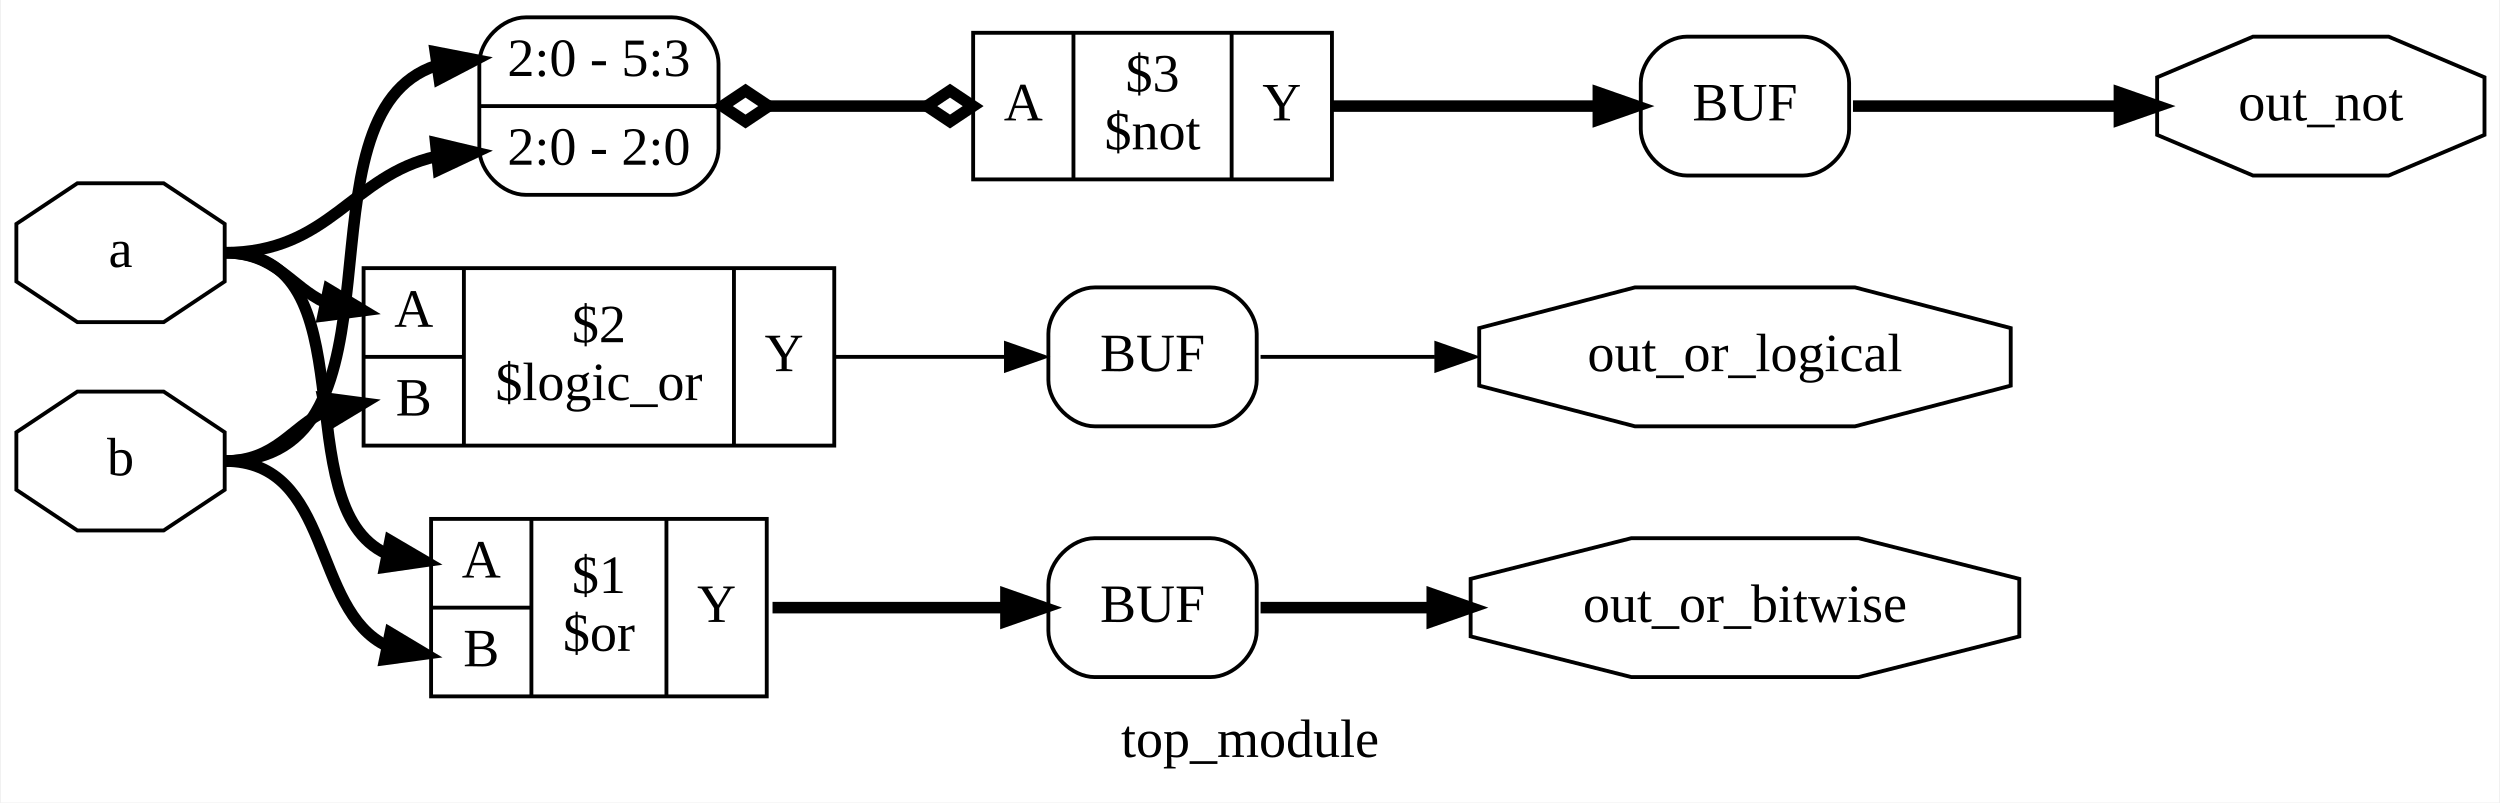
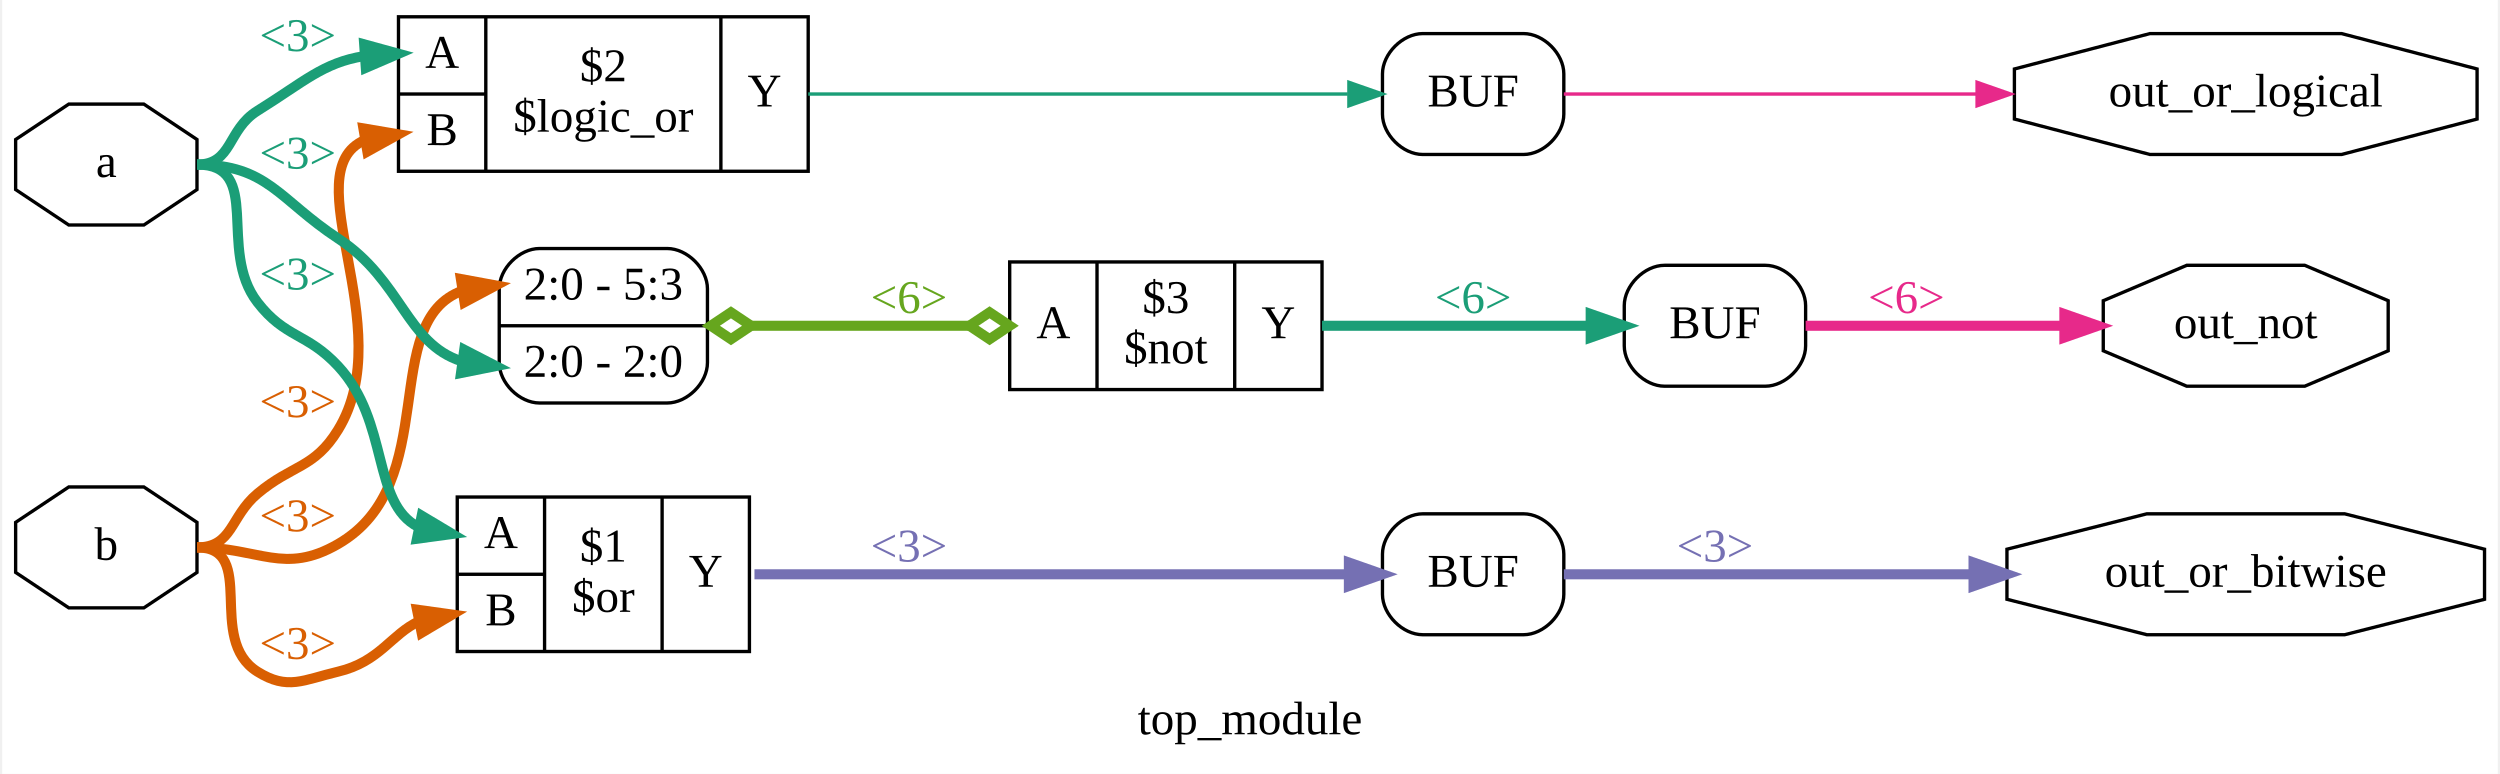
- <svg xmlns="http://www.w3.org/2000/svg" width="648pt" height="208pt" viewBox="0.00 0.00 647.52 208.00">
-   <g id="graph0" class="graph" transform="scale(1 1) rotate(0) translate(4 204)">
-     <polygon fill="white" stroke="transparent" points="-4,4 -4,-204 643.52,-204 643.52,4 -4,4" />
-     <text text-anchor="middle" x="319.76" y="-7.8" font-family="Times New Roman,serif" font-size="14.00">top_module</text>
+ <svg xmlns="http://www.w3.org/2000/svg" width="743pt" height="230pt" viewBox="0.00 0.00 743.11 230.44">
+   <g id="graph0" class="graph" transform="scale(1 1) rotate(0) translate(4 226.44)">
+     <polygon fill="white" stroke="transparent" points="-4,4 -4,-226.44 739.11,-226.44 739.11,4 -4,4" />
+     <text text-anchor="middle" x="367.55" y="-7.8" font-family="Times New Roman,serif" font-size="14.00">top_module</text>
    <g id="node1" class="node">
-       <polygon fill="none" stroke="black" points="639.74,-169.04 639.74,-183.96 614.89,-194.5 579.74,-194.5 554.89,-183.96 554.89,-169.04 579.74,-158.5 614.89,-158.5 639.74,-169.04" />
-       <text text-anchor="middle" x="597.32" y="-172.8" font-family="Times New Roman,serif" font-size="14.00">out_not</text>
+       <polygon fill="none" stroke="black" points="706.47,-121.99 706.47,-136.9 681.62,-147.44 646.48,-147.44 621.63,-136.9 621.63,-121.99 646.48,-111.44 681.62,-111.44 706.47,-121.99" />
+       <text text-anchor="middle" x="664.05" y="-125.74" font-family="Times New Roman,serif" font-size="14.00">out_not</text>
    </g>
    <g id="node2" class="node">
-       <polygon fill="none" stroke="black" points="516.94,-104.04 516.94,-118.96 476.59,-129.5 419.52,-129.5 379.17,-118.96 379.17,-104.04 419.52,-93.5 476.59,-93.5 516.94,-104.04" />
-       <text text-anchor="middle" x="448.05" y="-107.8" font-family="Times New Roman,serif" font-size="14.00">out_or_logical</text>
+       <polygon fill="none" stroke="black" points="732.94,-190.99 732.94,-205.9 692.59,-216.44 635.52,-216.44 595.17,-205.9 595.17,-190.99 635.52,-180.44 692.59,-180.44 732.94,-190.99" />
+       <text text-anchor="middle" x="664.05" y="-194.74" font-family="Times New Roman,serif" font-size="14.00">out_or_logical</text>
    </g>
    <g id="node3" class="node">
-       <polygon fill="none" stroke="black" points="519.16,-39.04 519.16,-53.96 477.51,-64.5 418.6,-64.5 376.95,-53.96 376.95,-39.04 418.6,-28.5 477.51,-28.5 519.16,-39.04" />
-       <text text-anchor="middle" x="448.05" y="-42.8" font-family="Times New Roman,serif" font-size="14.00">out_or_bitwise</text>
+       <polygon fill="none" stroke="black" points="735.16,-47.99 735.16,-62.9 693.51,-73.44 634.6,-73.44 592.95,-62.9 592.95,-47.99 634.6,-37.44 693.51,-37.44 735.16,-47.99" />
+       <text text-anchor="middle" x="664.05" y="-51.74" font-family="Times New Roman,serif" font-size="14.00">out_or_bitwise</text>
    </g>
    <g id="node4" class="node">
-       <polygon fill="none" stroke="black" points="54,-77.04 54,-91.96 38.18,-102.5 15.82,-102.5 0,-91.96 0,-77.04 15.82,-66.5 38.18,-66.5 54,-77.04" />
-       <text text-anchor="middle" x="27" y="-80.8" font-family="Times New Roman,serif" font-size="14.00">b</text>
+       <polygon fill="none" stroke="black" points="54,-55.99 54,-70.9 38.18,-81.44 15.82,-81.44 0,-70.9 0,-55.99 15.82,-45.44 38.18,-45.44 54,-55.99" />
+       <text text-anchor="middle" x="27" y="-59.74" font-family="Times New Roman,serif" font-size="14.00">b</text>
    </g>
    <g id="node7" class="node">
-       <path fill="none" stroke="black" d="M132,-153.5C132,-153.5 170,-153.5 170,-153.5 176,-153.5 182,-159.5 182,-165.5 182,-165.5 182,-187.5 182,-187.5 182,-193.5 176,-199.5 170,-199.5 170,-199.5 132,-199.5 132,-199.5 126,-199.5 120,-193.5 120,-187.5 120,-187.5 120,-165.5 120,-165.5 120,-159.5 126,-153.5 132,-153.5" />
-       <text text-anchor="middle" x="151" y="-184.3" font-family="Times New Roman,serif" font-size="14.00">2:0 - 5:3</text>
-       <polyline fill="none" stroke="black" points="120,-176.5 182,-176.5 " />
-       <text text-anchor="middle" x="151" y="-161.3" font-family="Times New Roman,serif" font-size="14.00">2:0 - 2:0</text>
+       <path fill="none" stroke="black" d="M156,-106.44C156,-106.44 194,-106.44 194,-106.44 200,-106.44 206,-112.44 206,-118.44 206,-118.44 206,-140.44 206,-140.44 206,-146.44 200,-152.44 194,-152.44 194,-152.44 156,-152.44 156,-152.44 150,-152.44 144,-146.44 144,-140.44 144,-140.44 144,-118.44 144,-118.44 144,-112.44 150,-106.44 156,-106.44" />
+       <text text-anchor="middle" x="175" y="-137.24" font-family="Times New Roman,serif" font-size="14.00">2:0 - 5:3</text>
+       <polyline fill="none" stroke="black" points="144,-129.44 206,-129.44 " />
+       <text text-anchor="middle" x="175" y="-114.24" font-family="Times New Roman,serif" font-size="14.00">2:0 - 2:0</text>
    </g>
    <g id="edge10" class="edge">
-       <path fill="none" stroke="black" stroke-width="3" d="M54,-84.5C104.67,-84.5 70.2,-174.39 108.9,-187.03" />
-       <polygon fill="black" stroke="black" stroke-width="3" points="108.6,-190.52 119,-188.5 109.61,-183.6 108.6,-190.52" />
+       <path fill="none" stroke="#d95f02" stroke-width="3" d="M54,-63.44C72.67,-63.44 79.83,-55.11 96,-64.44 127.34,-82.52 107.74,-130.67 133.08,-139.9" />
+       <polygon fill="#d95f02" stroke="#d95f02" stroke-width="3" points="132.58,-143.36 143,-141.44 133.66,-136.45 132.58,-143.36" />
+       <text text-anchor="middle" x="84" y="-68.24" font-family="Times New Roman,serif" font-size="14.00" fill="#d95f02">&lt;3&gt;</text>
    </g>
    <g id="node8" class="node">
-       <polygon fill="none" stroke="black" points="90,-88.5 90,-134.5 212,-134.5 212,-88.5 90,-88.5" />
-       <text text-anchor="middle" x="103" y="-119.3" font-family="Times New Roman,serif" font-size="14.00">A</text>
-       <polyline fill="none" stroke="black" points="90,-111.5 116,-111.5 " />
-       <text text-anchor="middle" x="103" y="-96.3" font-family="Times New Roman,serif" font-size="14.00">B</text>
-       <polyline fill="none" stroke="black" points="116,-88.5 116,-134.5 " />
-       <text text-anchor="middle" x="151" y="-115.3" font-family="Times New Roman,serif" font-size="14.00">$2</text>
-       <text text-anchor="middle" x="151" y="-100.3" font-family="Times New Roman,serif" font-size="14.00">$logic_or</text>
-       <polyline fill="none" stroke="black" points="186,-88.5 186,-134.5 " />
-       <text text-anchor="middle" x="199" y="-107.8" font-family="Times New Roman,serif" font-size="14.00">Y</text>
+       <polygon fill="none" stroke="black" points="114,-175.44 114,-221.44 236,-221.44 236,-175.44 114,-175.44" />
+       <text text-anchor="middle" x="127" y="-206.24" font-family="Times New Roman,serif" font-size="14.00">A</text>
+       <polyline fill="none" stroke="black" points="114,-198.44 140,-198.44 " />
+       <text text-anchor="middle" x="127" y="-183.24" font-family="Times New Roman,serif" font-size="14.00">B</text>
+       <polyline fill="none" stroke="black" points="140,-175.44 140,-221.44 " />
+       <text text-anchor="middle" x="175" y="-202.24" font-family="Times New Roman,serif" font-size="14.00">$2</text>
+       <text text-anchor="middle" x="175" y="-187.24" font-family="Times New Roman,serif" font-size="14.00">$logic_or</text>
+       <polyline fill="none" stroke="black" points="210,-175.44 210,-221.44 " />
+       <text text-anchor="middle" x="223" y="-194.74" font-family="Times New Roman,serif" font-size="14.00">Y</text>
    </g>
    <g id="edge8" class="edge">
-       <path fill="none" stroke="black" stroke-width="3" d="M54,-84.5C67.27,-84.5 71.16,-93.29 80.04,-97.41" />
-       <polygon fill="black" stroke="black" stroke-width="3" points="79.49,-100.88 90,-99.5 80.93,-94.03 79.49,-100.88" />
+       <path fill="none" stroke="#d95f02" stroke-width="3" d="M54,-63.44C64.7,-63.44 63.8,-72.56 72,-79.44 82.42,-88.19 88.87,-86.85 96,-98.44 114.71,-128.86 82.41,-175.27 103.96,-184.73" />
+       <polygon fill="#d95f02" stroke="#d95f02" stroke-width="3" points="103.55,-188.21 114,-186.44 104.73,-181.31 103.55,-188.21" />
+       <text text-anchor="middle" x="84" y="-102.24" font-family="Times New Roman,serif" font-size="14.00" fill="#d95f02">&lt;3&gt;</text>
    </g>
    <g id="node9" class="node">
-       <polygon fill="none" stroke="black" points="107.5,-23.5 107.5,-69.5 194.5,-69.5 194.5,-23.5 107.5,-23.5" />
-       <text text-anchor="middle" x="120.5" y="-54.3" font-family="Times New Roman,serif" font-size="14.00">A</text>
-       <polyline fill="none" stroke="black" points="107.5,-46.5 133.5,-46.5 " />
-       <text text-anchor="middle" x="120.5" y="-31.3" font-family="Times New Roman,serif" font-size="14.00">B</text>
-       <polyline fill="none" stroke="black" points="133.5,-23.5 133.5,-69.5 " />
-       <text text-anchor="middle" x="151" y="-50.3" font-family="Times New Roman,serif" font-size="14.00">$1</text>
-       <text text-anchor="middle" x="151" y="-35.3" font-family="Times New Roman,serif" font-size="14.00">$or</text>
-       <polyline fill="none" stroke="black" points="168.5,-23.5 168.5,-69.5 " />
-       <text text-anchor="middle" x="181.5" y="-42.8" font-family="Times New Roman,serif" font-size="14.00">Y</text>
+       <polygon fill="none" stroke="black" points="131.5,-32.44 131.5,-78.44 218.5,-78.44 218.5,-32.44 131.5,-32.44" />
+       <text text-anchor="middle" x="144.5" y="-63.24" font-family="Times New Roman,serif" font-size="14.00">A</text>
+       <polyline fill="none" stroke="black" points="131.5,-55.44 157.5,-55.44 " />
+       <text text-anchor="middle" x="144.5" y="-40.24" font-family="Times New Roman,serif" font-size="14.00">B</text>
+       <polyline fill="none" stroke="black" points="157.5,-32.44 157.5,-78.44 " />
+       <text text-anchor="middle" x="175" y="-59.24" font-family="Times New Roman,serif" font-size="14.00">$1</text>
+       <text text-anchor="middle" x="175" y="-44.24" font-family="Times New Roman,serif" font-size="14.00">$or</text>
+       <polyline fill="none" stroke="black" points="192.5,-32.44 192.5,-78.44 " />
+       <text text-anchor="middle" x="205.5" y="-51.74" font-family="Times New Roman,serif" font-size="14.00">Y</text>
    </g>
    <g id="edge9" class="edge">
-       <path fill="none" stroke="black" stroke-width="3" d="M54,-84.5C82.18,-84.5 76.23,-45.88 96.14,-36.52" />
-       <polygon fill="black" stroke="black" stroke-width="3" points="96.91,-39.94 106,-34.5 95.5,-33.08 96.91,-39.94" />
+       <path fill="none" stroke="#d95f02" stroke-width="3" d="M54,-63.44C72.29,-63.44 56.5,-36.14 72,-26.44 81.04,-20.78 85.62,-23.99 96,-26.44 108.46,-29.38 111.86,-37.63 120.13,-41.45" />
+       <polygon fill="#d95f02" stroke="#d95f02" stroke-width="3" points="119.51,-44.9 130,-43.44 120.89,-38.03 119.51,-44.9" />
+       <text text-anchor="middle" x="84" y="-30.24" font-family="Times New Roman,serif" font-size="14.00" fill="#d95f02">&lt;3&gt;</text>
    </g>
    <g id="node5" class="node">
-       <polygon fill="none" stroke="black" points="54,-131.04 54,-145.96 38.18,-156.5 15.82,-156.5 0,-145.96 0,-131.04 15.82,-120.5 38.18,-120.5 54,-131.04" />
-       <text text-anchor="middle" x="27" y="-134.8" font-family="Times New Roman,serif" font-size="14.00">a</text>
+       <polygon fill="none" stroke="black" points="54,-169.99 54,-184.9 38.18,-195.44 15.82,-195.44 0,-184.9 0,-169.99 15.82,-159.44 38.18,-159.44 54,-169.99" />
+       <text text-anchor="middle" x="27" y="-173.74" font-family="Times New Roman,serif" font-size="14.00">a</text>
    </g>
    <g id="edge13" class="edge">
-       <path fill="none" stroke="black" stroke-width="3" d="M54,-138.5C81.35,-138.5 86.8,-158.58 108.84,-163.45" />
-       <polygon fill="black" stroke="black" stroke-width="3" points="108.69,-166.95 119,-164.5 109.41,-159.99 108.69,-166.95" />
+       <path fill="none" stroke="#1b9e77" stroke-width="3" d="M54,-177.44C75.07,-177.44 78.39,-167.01 96,-155.44 115.12,-142.88 116.28,-124.16 132.79,-118.87" />
+       <polygon fill="#1b9e77" stroke="#1b9e77" stroke-width="3" points="133.58,-122.3 143,-117.44 132.61,-115.37 133.58,-122.3" />
+       <text text-anchor="middle" x="84" y="-176.24" font-family="Times New Roman,serif" font-size="14.00" fill="#1b9e77">&lt;3&gt;</text>
    </g>
    <g id="edge11" class="edge">
-       <path fill="none" stroke="black" stroke-width="3" d="M54,-138.5C67.27,-138.5 71.16,-129.71 80.04,-125.59" />
-       <polygon fill="black" stroke="black" stroke-width="3" points="80.93,-128.97 90,-123.5 79.49,-122.12 80.93,-128.97" />
+       <path fill="none" stroke="#1b9e77" stroke-width="3" d="M54,-177.44C64.7,-177.44 62.91,-187.8 72,-193.44 85.77,-201.99 91.53,-207.79 103.75,-209.73" />
+       <polygon fill="#1b9e77" stroke="#1b9e77" stroke-width="3" points="103.78,-213.24 114,-210.44 104.27,-206.25 103.78,-213.24" />
+       <text text-anchor="middle" x="84" y="-211.24" font-family="Times New Roman,serif" font-size="14.00" fill="#1b9e77">&lt;3&gt;</text>
    </g>
    <g id="edge12" class="edge">
-       <path fill="none" stroke="black" stroke-width="3" d="M54,-138.5C92.43,-138.5 69.08,-72.8 95.93,-60.48" />
-       <polygon fill="black" stroke="black" stroke-width="3" points="96.86,-63.86 106,-58.5 95.51,-56.99 96.86,-63.86" />
+       <path fill="none" stroke="#1b9e77" stroke-width="3" d="M54,-177.44C73.9,-177.44 59.84,-152.19 72,-136.44 80.31,-125.67 86.73,-127.4 96,-117.44 111.44,-100.84 105.9,-76.66 119.93,-69.51" />
+       <polygon fill="#1b9e77" stroke="#1b9e77" stroke-width="3" points="120.91,-72.88 130,-67.44 119.5,-66.02 120.91,-72.88" />
+       <text text-anchor="middle" x="84" y="-140.24" font-family="Times New Roman,serif" font-size="14.00" fill="#1b9e77">&lt;3&gt;</text>
    </g>
    <g id="node6" class="node">
-       <polygon fill="none" stroke="black" points="248,-157.5 248,-195.5 341,-195.5 341,-157.5 248,-157.5" />
-       <text text-anchor="middle" x="261" y="-172.8" font-family="Times New Roman,serif" font-size="14.00">A</text>
-       <polyline fill="none" stroke="black" points="274,-157.5 274,-195.5 " />
-       <text text-anchor="middle" x="294.5" y="-180.3" font-family="Times New Roman,serif" font-size="14.00">$3</text>
-       <text text-anchor="middle" x="294.5" y="-165.3" font-family="Times New Roman,serif" font-size="14.00">$not</text>
-       <polyline fill="none" stroke="black" points="315,-157.5 315,-195.5 " />
-       <text text-anchor="middle" x="328" y="-172.8" font-family="Times New Roman,serif" font-size="14.00">Y</text>
+       <polygon fill="none" stroke="black" points="296,-110.44 296,-148.44 389,-148.44 389,-110.44 296,-110.44" />
+       <text text-anchor="middle" x="309" y="-125.74" font-family="Times New Roman,serif" font-size="14.00">A</text>
+       <polyline fill="none" stroke="black" points="322,-110.44 322,-148.44 " />
+       <text text-anchor="middle" x="342.5" y="-133.24" font-family="Times New Roman,serif" font-size="14.00">$3</text>
+       <text text-anchor="middle" x="342.5" y="-118.24" font-family="Times New Roman,serif" font-size="14.00">$not</text>
+       <polyline fill="none" stroke="black" points="363,-110.44 363,-148.44 " />
+       <text text-anchor="middle" x="376" y="-125.74" font-family="Times New Roman,serif" font-size="14.00">Y</text>
    </g>
    <g id="node12" class="node">
-       <path fill="none" stroke="black" d="M463.05,-194.5C463.05,-194.5 433.05,-194.5 433.05,-194.5 427.05,-194.5 421.05,-188.5 421.05,-182.5 421.05,-182.5 421.05,-170.5 421.05,-170.5 421.05,-164.5 427.05,-158.5 433.05,-158.5 433.05,-158.5 463.05,-158.5 463.05,-158.5 469.05,-158.5 475.05,-164.5 475.05,-170.5 475.05,-170.5 475.05,-182.5 475.05,-182.5 475.05,-188.5 469.05,-194.5 463.05,-194.5" />
-       <text text-anchor="middle" x="448.05" y="-172.8" font-family="Times New Roman,serif" font-size="14.00">BUF</text>
+       <path fill="none" stroke="black" d="M521,-147.44C521,-147.44 491,-147.44 491,-147.44 485,-147.44 479,-141.44 479,-135.44 479,-135.44 479,-123.44 479,-123.44 479,-117.44 485,-111.44 491,-111.44 491,-111.44 521,-111.44 521,-111.44 527,-111.44 533,-117.44 533,-123.44 533,-123.44 533,-135.44 533,-135.44 533,-141.44 527,-147.44 521,-147.44" />
+       <text text-anchor="middle" x="506" y="-125.74" font-family="Times New Roman,serif" font-size="14.00">BUF</text>
    </g>
    <g id="edge2" class="edge">
-       <path fill="none" stroke="black" stroke-width="3" d="M341,-176.5C372.43,-176.5 382.77,-176.5 409.75,-176.5" />
-       <polygon fill="black" stroke="black" stroke-width="3" points="410.05,-180 420.05,-176.5 410.05,-173 410.05,-180" />
+       <path fill="none" stroke="#1b9e77" stroke-width="3" d="M389,-129.44C425.41,-129.44 436.96,-129.44 468.9,-129.44" />
+       <polygon fill="#1b9e77" stroke="#1b9e77" stroke-width="3" points="469,-132.94 479,-129.44 469,-125.94 469,-132.94" />
+       <text text-anchor="middle" x="434" y="-133.24" font-family="Times New Roman,serif" font-size="14.00" fill="#1b9e77">&lt;6&gt;</text>
    </g>
    <g id="edge1" class="edge">
-       <path fill="none" stroke="black" stroke-width="3" d="M195.12,-176.5C211.01,-176.5 219.9,-176.5 235.74,-176.5" />
-       <polygon fill="none" stroke="black" stroke-width="3" points="195,-176.5 189,-180.5 183,-176.5 189,-172.5 195,-176.5" />
-       <polygon fill="none" stroke="black" stroke-width="3" points="236,-176.5 242,-172.5 248,-176.5 242,-180.5 236,-176.5" />
+       <path fill="none" stroke="#66a61e" stroke-width="3" d="M219.39,-129.44C245.45,-129.44 257.71,-129.44 283.86,-129.44" />
+       <polygon fill="none" stroke="#66a61e" stroke-width="3" points="219,-129.44 213,-133.44 207,-129.44 213,-125.44 219,-129.44" />
+       <polygon fill="none" stroke="#66a61e" stroke-width="3" points="284,-129.44 290,-125.44 296,-129.44 290,-133.44 284,-129.44" />
+       <text text-anchor="middle" x="266" y="-133.24" font-family="Times New Roman,serif" font-size="14.00" fill="#66a61e">&lt;6&gt;</text>
    </g>
    <g id="node11" class="node">
-       <path fill="none" stroke="black" d="M309.5,-129.5C309.5,-129.5 279.5,-129.5 279.5,-129.5 273.5,-129.5 267.5,-123.5 267.5,-117.5 267.5,-117.5 267.5,-105.5 267.5,-105.5 267.5,-99.5 273.5,-93.5 279.5,-93.5 279.5,-93.5 309.5,-93.5 309.5,-93.5 315.5,-93.5 321.5,-99.5 321.5,-105.5 321.5,-105.5 321.5,-117.5 321.5,-117.5 321.5,-123.5 315.5,-129.5 309.5,-129.5" />
-       <text text-anchor="middle" x="294.5" y="-107.8" font-family="Times New Roman,serif" font-size="14.00">BUF</text>
+       <path fill="none" stroke="black" d="M449,-216.44C449,-216.44 419,-216.44 419,-216.44 413,-216.44 407,-210.44 407,-204.44 407,-204.44 407,-192.44 407,-192.44 407,-186.44 413,-180.44 419,-180.44 419,-180.44 449,-180.44 449,-180.44 455,-180.44 461,-186.44 461,-192.44 461,-192.44 461,-204.44 461,-204.44 461,-210.44 455,-216.44 449,-216.44" />
+       <text text-anchor="middle" x="434" y="-194.74" font-family="Times New Roman,serif" font-size="14.00">BUF</text>
    </g>
    <g id="edge3" class="edge">
-       <path fill="none" stroke="black" d="M212,-111.5C232.44,-111.5 239.94,-111.5 256.34,-111.5" />
-       <polygon fill="black" stroke="black" points="256.5,-115 266.5,-111.5 256.5,-108 256.5,-115" />
+       <path fill="none" stroke="#1b9e77" d="M236,-198.44C308.44,-198.44 329.09,-198.44 396.68,-198.44" />
+       <polygon fill="#1b9e77" stroke="#1b9e77" points="397,-201.94 407,-198.44 397,-194.94 397,-201.94" />
    </g>
    <g id="node10" class="node">
-       <path fill="none" stroke="black" d="M309.5,-64.5C309.5,-64.5 279.5,-64.5 279.5,-64.5 273.5,-64.5 267.5,-58.5 267.5,-52.5 267.5,-52.5 267.5,-40.5 267.5,-40.5 267.5,-34.5 273.5,-28.5 279.5,-28.5 279.5,-28.5 309.5,-28.5 309.5,-28.5 315.5,-28.5 321.5,-34.5 321.5,-40.5 321.5,-40.5 321.5,-52.5 321.5,-52.5 321.5,-58.5 315.5,-64.5 309.5,-64.5" />
-       <text text-anchor="middle" x="294.5" y="-42.8" font-family="Times New Roman,serif" font-size="14.00">BUF</text>
+       <path fill="none" stroke="black" d="M449,-73.44C449,-73.44 419,-73.44 419,-73.44 413,-73.44 407,-67.44 407,-61.44 407,-61.44 407,-49.44 407,-49.44 407,-43.44 413,-37.44 419,-37.44 419,-37.44 449,-37.44 449,-37.44 455,-37.44 461,-43.44 461,-49.44 461,-49.44 461,-61.44 461,-61.44 461,-67.44 455,-73.44 449,-73.44" />
+       <text text-anchor="middle" x="434" y="-51.74" font-family="Times New Roman,serif" font-size="14.00">BUF</text>
    </g>
    <g id="edge4" class="edge">
-       <path fill="none" stroke="black" stroke-width="3" d="M196,-46.5C223.66,-46.5 233.01,-46.5 256.38,-46.5" />
-       <polygon fill="black" stroke="black" stroke-width="3" points="256.5,-50 266.5,-46.5 256.5,-43 256.5,-50" />
+       <path fill="none" stroke="#7570b3" stroke-width="3" d="M220,-55.44C299.54,-55.44 321.99,-55.44 396.62,-55.44" />
+       <polygon fill="#7570b3" stroke="#7570b3" stroke-width="3" points="397,-58.94 407,-55.44 397,-51.94 397,-58.94" />
+       <text text-anchor="middle" x="266" y="-59.24" font-family="Times New Roman,serif" font-size="14.00" fill="#7570b3">&lt;3&gt;</text>
    </g>
    <g id="edge7" class="edge">
-       <path fill="none" stroke="black" stroke-width="3" d="M322.5,-46.5C342.94,-46.5 350.44,-46.5 366.84,-46.5" />
-       <polygon fill="black" stroke="black" stroke-width="3" points="367,-50 377,-46.5 367,-43 367,-50" />
+       <path fill="none" stroke="#7570b3" stroke-width="3" d="M461,-55.44C516.11,-55.44 532.4,-55.44 582.81,-55.44" />
+       <polygon fill="#7570b3" stroke="#7570b3" stroke-width="3" points="583,-58.94 593,-55.44 583,-51.94 583,-58.94" />
+       <text text-anchor="middle" x="506" y="-59.24" font-family="Times New Roman,serif" font-size="14.00" fill="#7570b3">&lt;3&gt;</text>
    </g>
    <g id="edge6" class="edge">
-       <path fill="none" stroke="black" d="M322.5,-111.5C343.33,-111.5 350.98,-111.5 367.69,-111.5" />
-       <polygon fill="black" stroke="black" points="368.05,-115 378.05,-111.5 368.05,-108 368.05,-115" />
+       <path fill="none" stroke="#e7298a" d="M461,-198.44C516.55,-198.44 532.97,-198.44 583.78,-198.44" />
+       <polygon fill="#e7298a" stroke="#e7298a" points="584.05,-201.94 594.05,-198.44 584.05,-194.94 584.05,-201.94" />
    </g>
    <g id="edge5" class="edge">
-       <path fill="none" stroke="black" stroke-width="3" d="M476.05,-176.5C507.48,-176.5 517.83,-176.5 544.81,-176.5" />
-       <polygon fill="black" stroke="black" stroke-width="3" points="545.11,-180 555.11,-176.5 545.11,-173 545.11,-180" />
+       <path fill="none" stroke="#e7298a" stroke-width="3" d="M533,-129.44C568.06,-129.44 579.29,-129.44 609.89,-129.44" />
+       <polygon fill="#e7298a" stroke="#e7298a" stroke-width="3" points="610.05,-132.94 620.05,-129.44 610.05,-125.94 610.05,-132.94" />
+       <text text-anchor="middle" x="563" y="-133.24" font-family="Times New Roman,serif" font-size="14.00" fill="#e7298a">&lt;6&gt;</text>
    </g>
  </g>
</svg>
